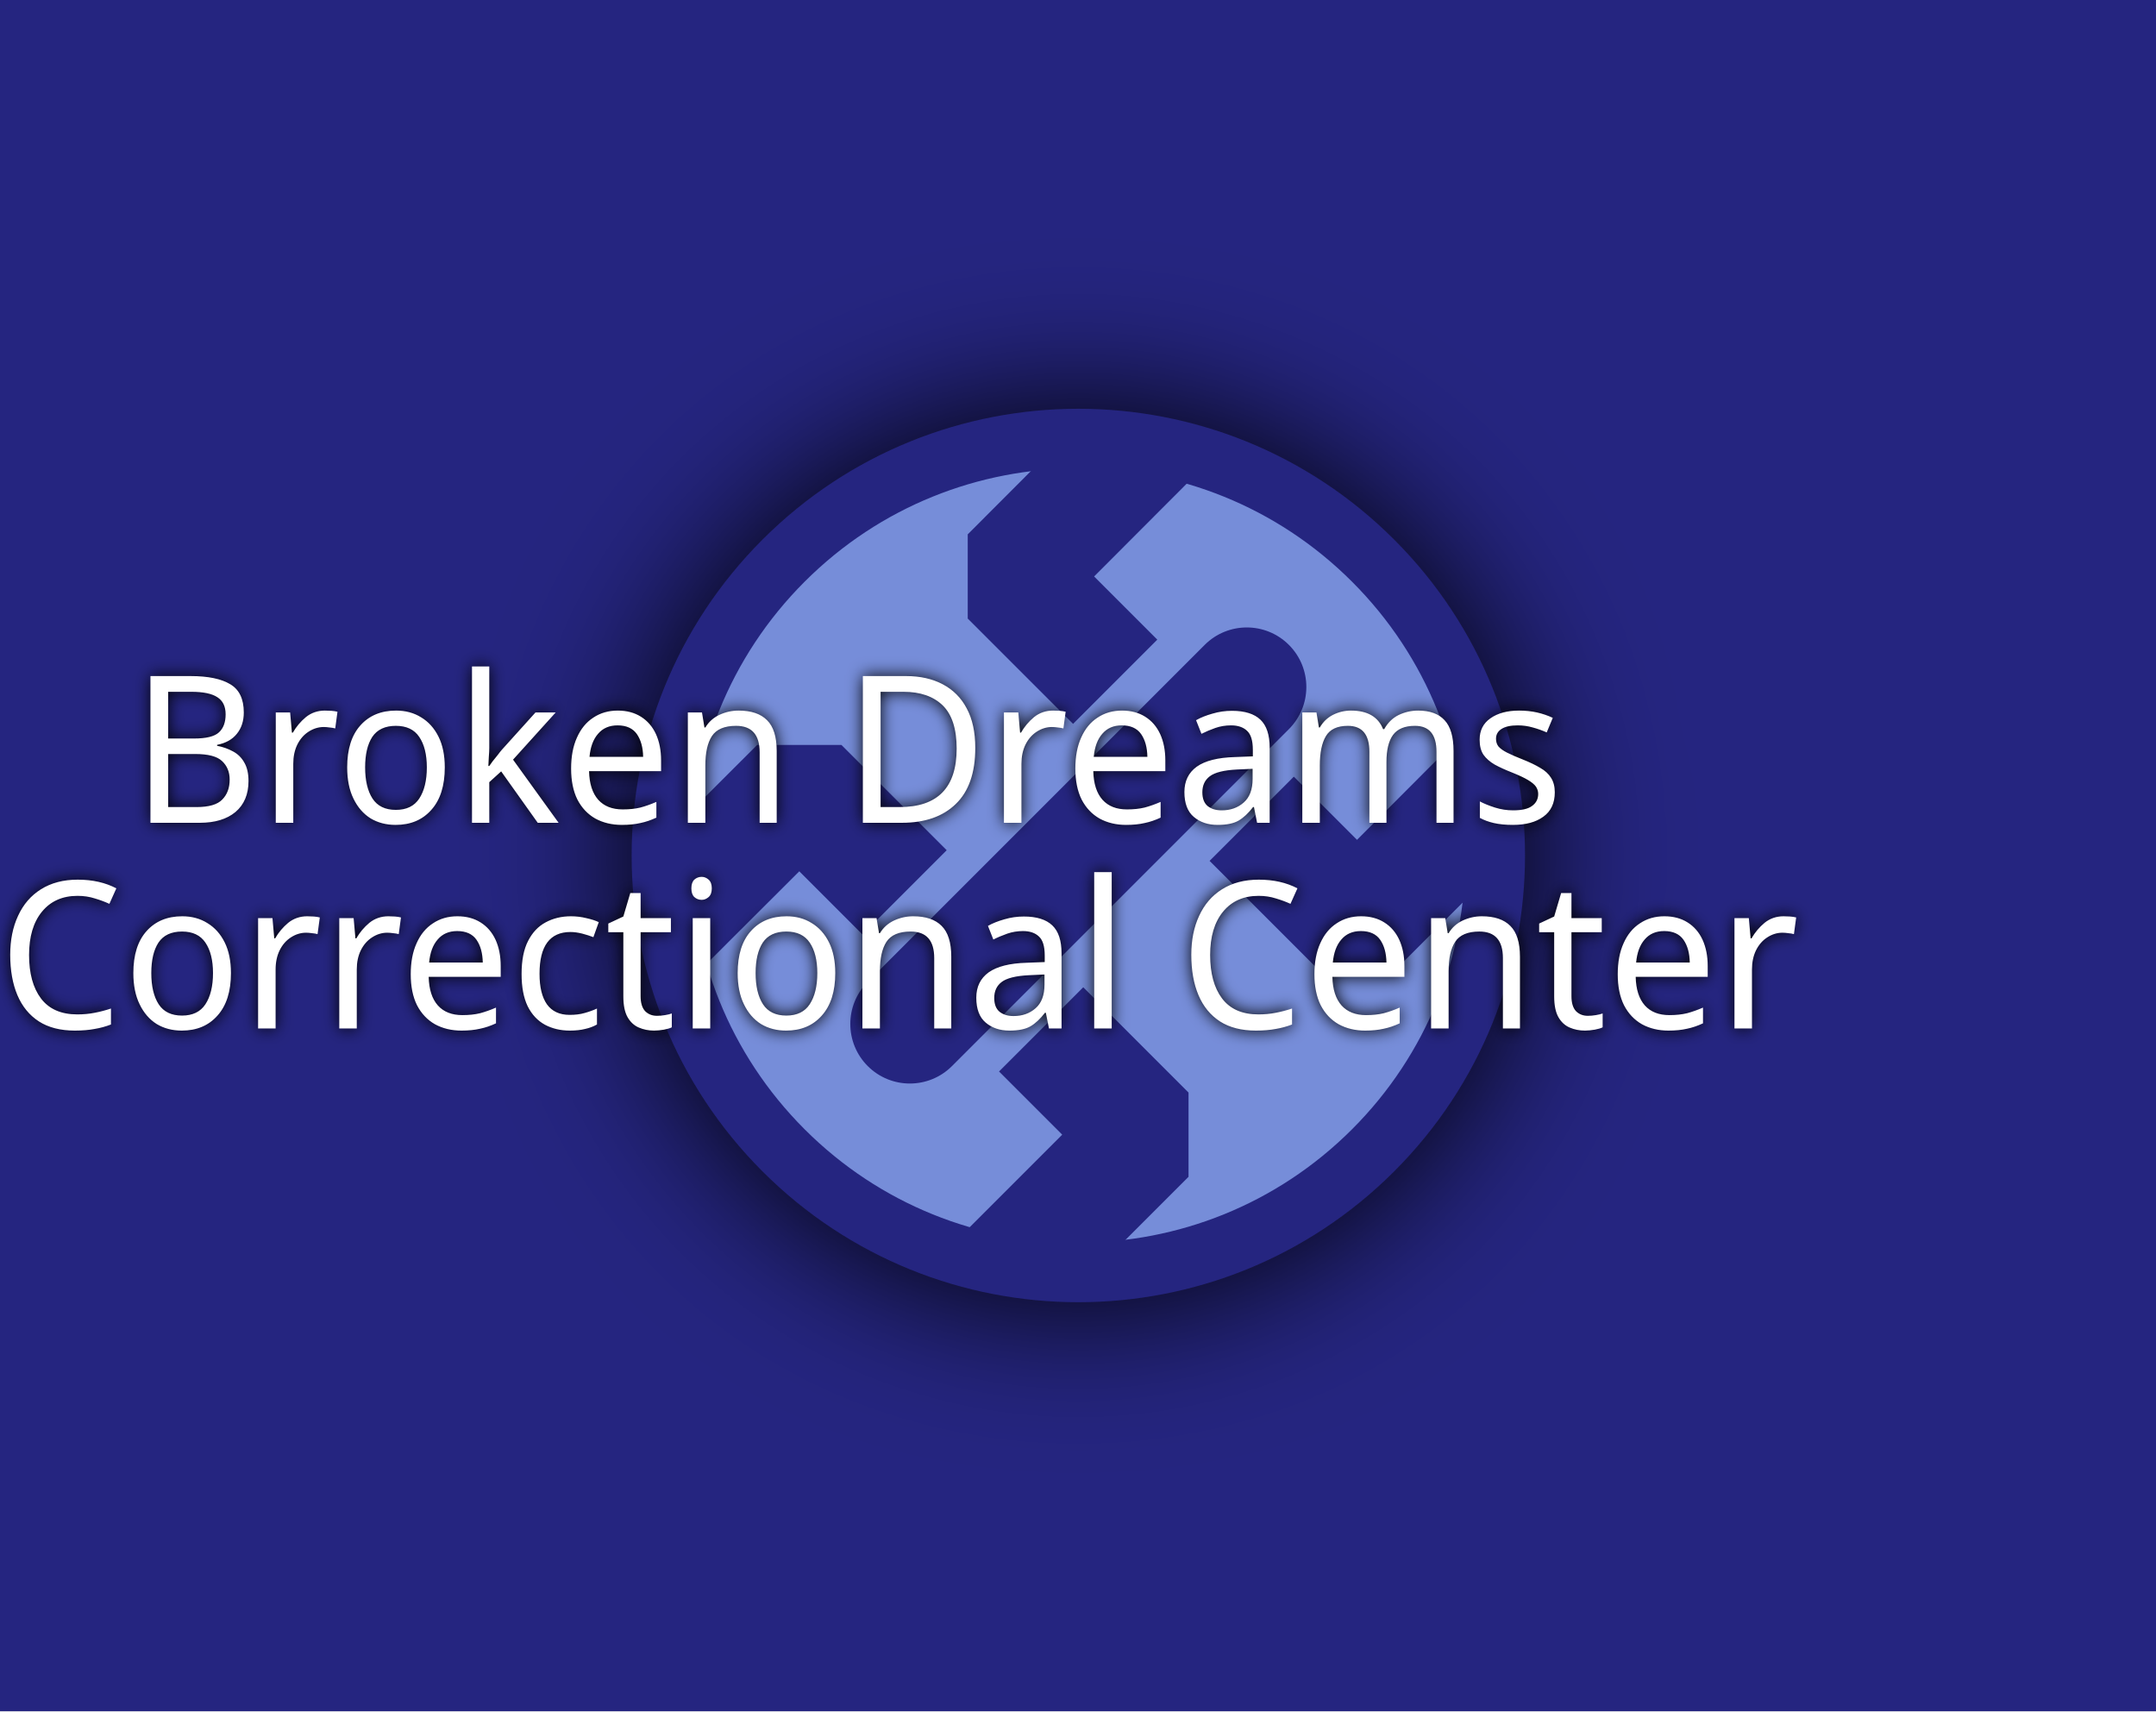
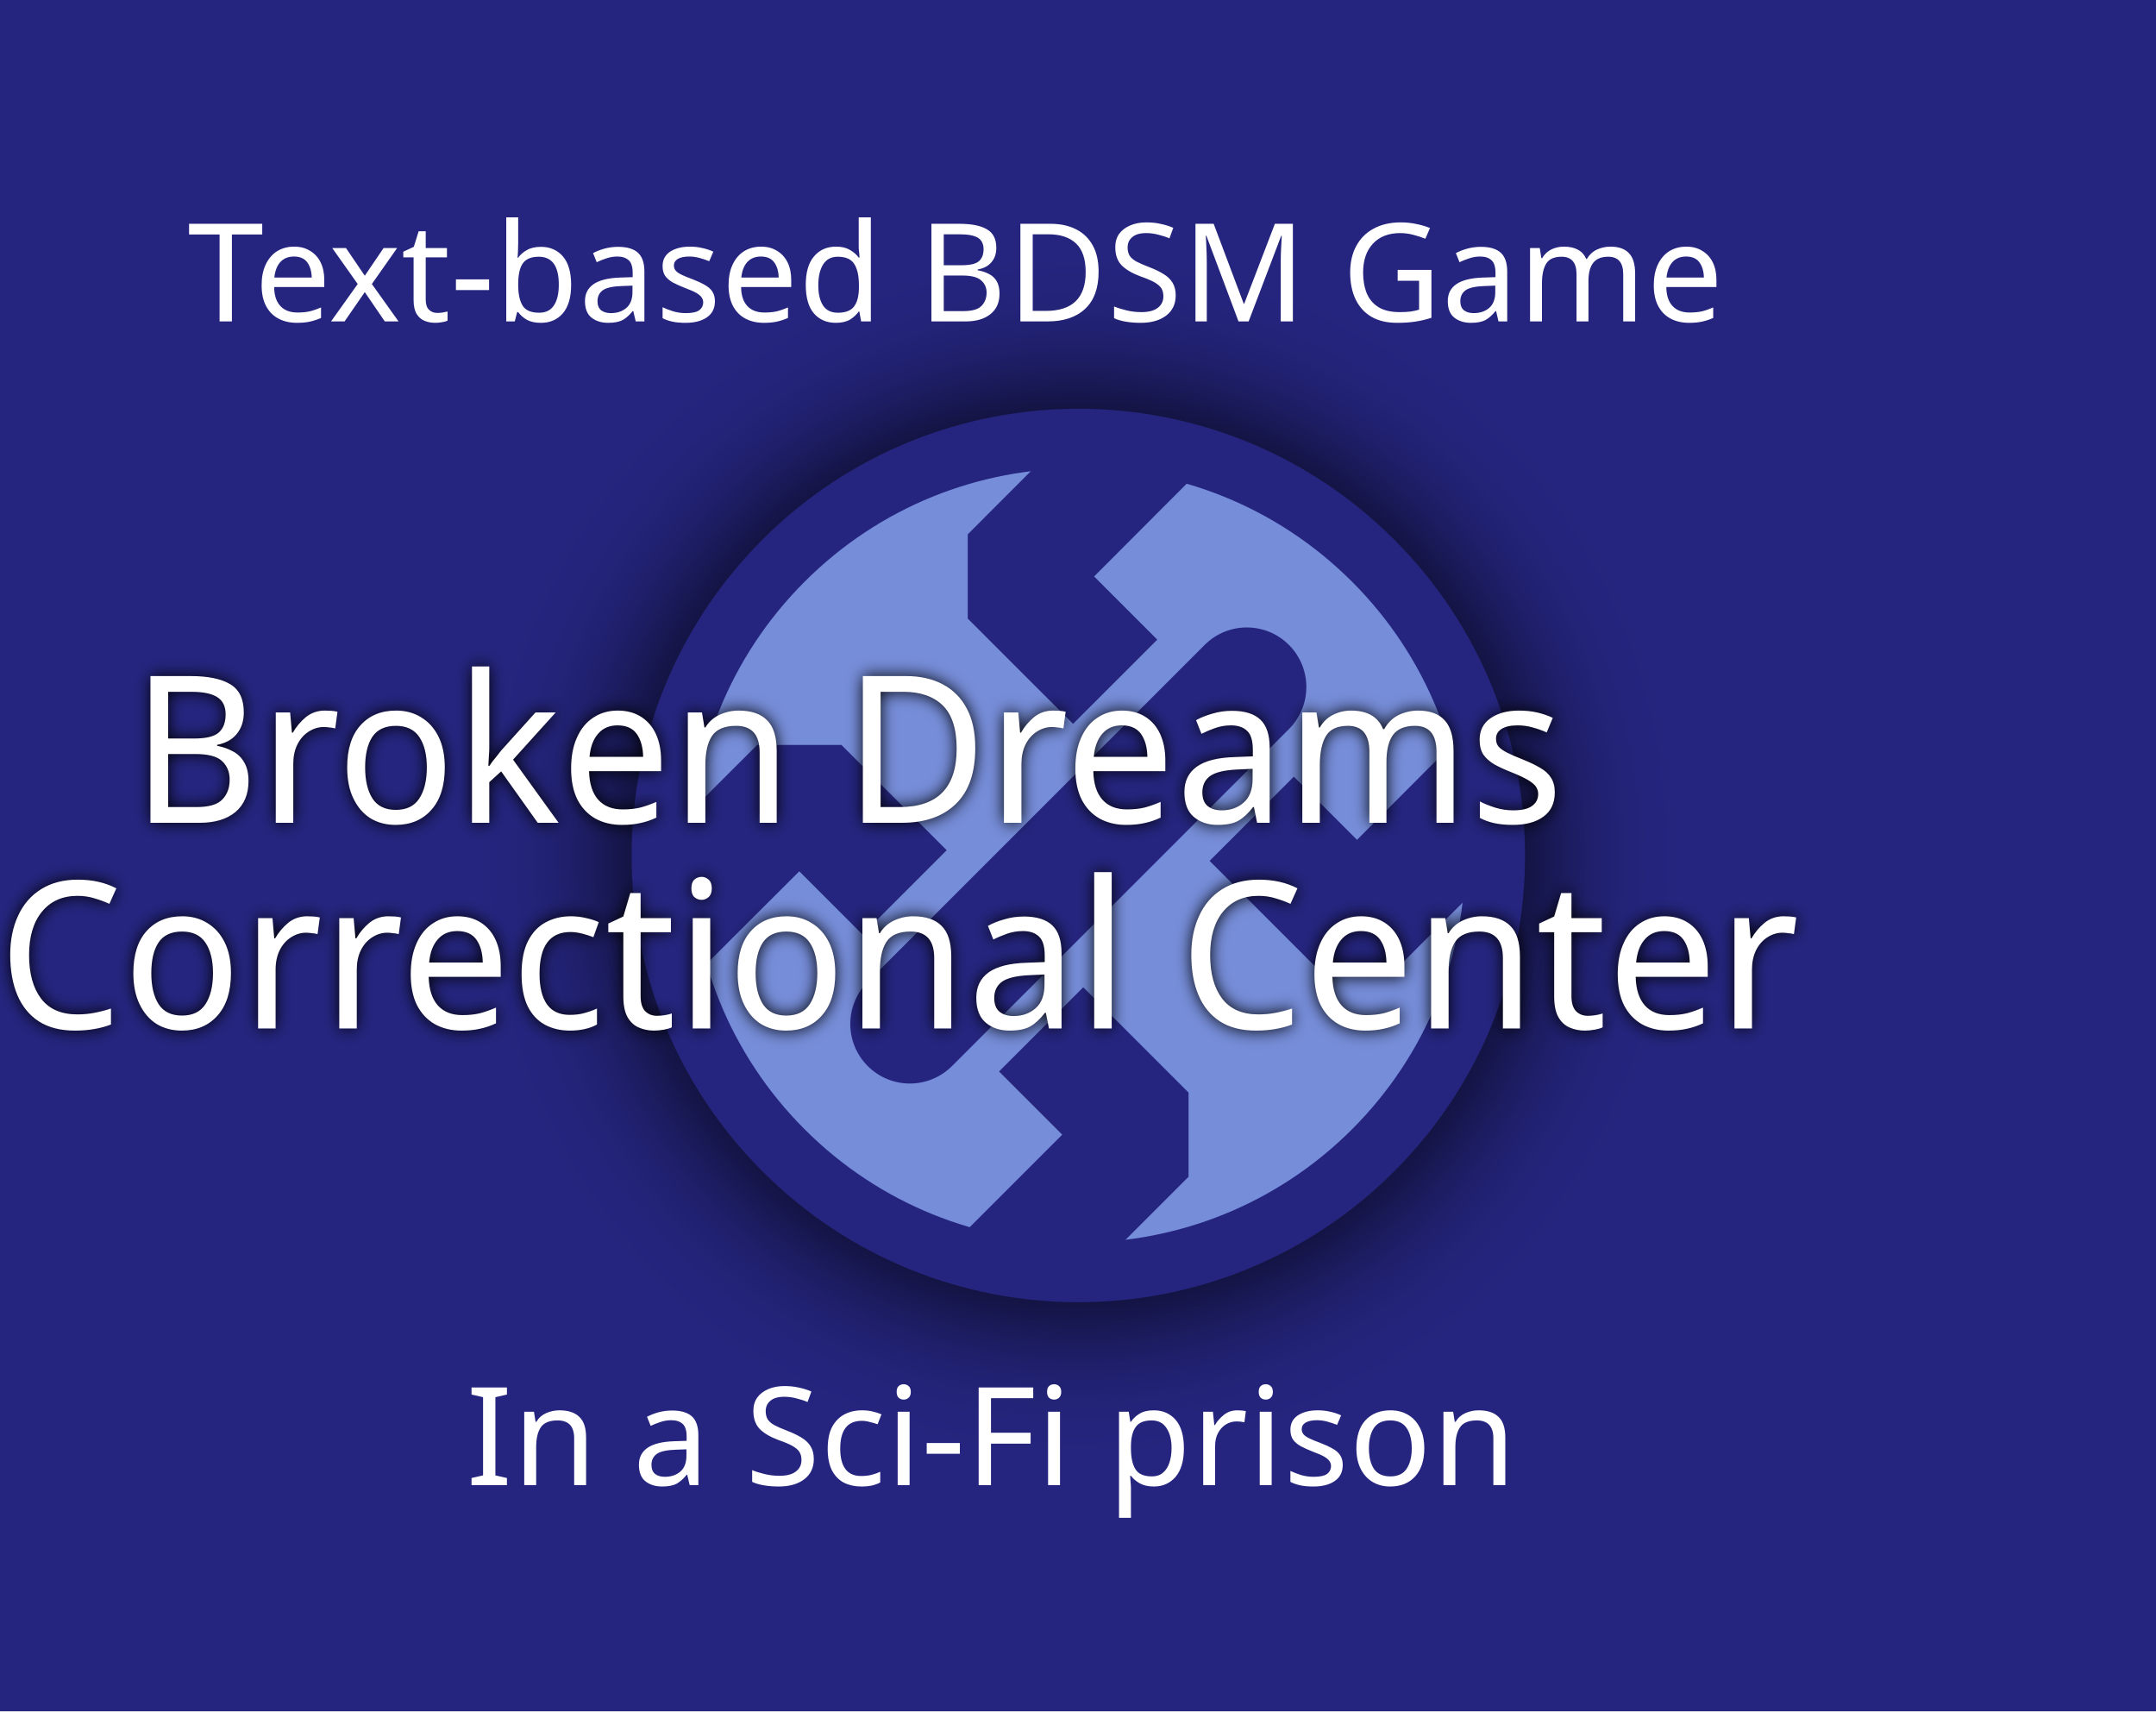
<svg xmlns="http://www.w3.org/2000/svg" width="630" height="500" viewBox="0 0 166.688 132.292" version="1.1" id="svg5">
  <defs id="defs2">
    <filter style="color-interpolation-filters:sRGB" id="filter123865" x="-0.009" y="-0.057" width="1.018" height="1.114">
      <feGaussianBlur stdDeviation="0.55" id="feGaussianBlur123867" />
    </filter>
    <filter style="color-interpolation-filters:sRGB" id="filter20167" x="-0.209" y="-0.209" width="1.418" height="1.418">
      <feGaussianBlur stdDeviation="2.597" id="feGaussianBlur20169" />
    </filter>
  </defs>
  <g id="layer1">
    <rect style="fill:#252580;stroke:none;stroke-width:1.058;stroke-linejoin:bevel;fill-opacity:1" id="rect3257" width="166.688" height="132.292" x="0" y="-1.5640168e-15" ry="0" />
    <g id="g20265" transform="translate(-3.155119,26.66571)">
      <g id="g20039" transform="matrix(2.175473,0,0,2.175473,178.2113,-39.77652)" style="mix-blend-mode:normal;fill:#000000;fill-opacity:1;stroke:#000000;stroke-opacity:1;filter:url(#filter20167)">
        <rect style="fill:#000000;fill-opacity:1;stroke:#000000;stroke-width:2.117;stroke-linejoin:bevel;stroke-miterlimit:4;stroke-dasharray:none;stroke-opacity:1" id="rect20027" width="29.633" height="29.633" x="40.743" y="-10.773" ry="14.817" transform="rotate(135)" />
        <rect style="fill:#000000;fill-opacity:1;stroke:#000000;stroke-width:0.529;stroke-linejoin:bevel;stroke-opacity:1" id="rect20029" width="21.167" height="4.233" x="44.976" y="1.927" ry="2.117" transform="rotate(135)" />
        <path style="fill:#000000;fill-opacity:1;stroke:#000000;stroke-width:0.529;stroke-linecap:butt;stroke-linejoin:miter;stroke-miterlimit:4;stroke-dasharray:none;stroke-opacity:1" d="m -44.964,44.103 2.245,2.245 -3.555,3.555 3.742,2.245 4.303,-4.303 1e-6,-2.993 -3.742,-3.742 z" id="path20031" />
        <path style="fill:#000000;fill-opacity:1;stroke:#000000;stroke-width:0.529;stroke-linecap:butt;stroke-linejoin:miter;stroke-miterlimit:4;stroke-dasharray:none;stroke-opacity:1" d="m -34.487,33.626 2.245,2.245 3.543,-3.55 2.256,3.737 -4.303,4.303 h -2.993 l -3.742,-3.742 z" id="path20033" />
        <path style="fill:#000000;fill-opacity:1;stroke:#000000;stroke-width:0.529;stroke-linecap:butt;stroke-linejoin:miter;stroke-miterlimit:4;stroke-dasharray:none;stroke-opacity:1" d="m -49.817,39.234 -2.245,-2.245 -3.566,3.559 -2.245,-3.742 4.314,-4.308 2.993,-1e-6 3.742,3.742 z" id="path20035" />
        <path style="fill:#000000;fill-opacity:1;stroke:#000000;stroke-width:0.529;stroke-linecap:butt;stroke-linejoin:miter;stroke-miterlimit:4;stroke-dasharray:none;stroke-opacity:1" d="m -39.34,28.757 -2.245,-2.245 3.543,-3.55 -3.742,-2.245 -4.292,4.298 v 2.993 L -42.333,31.75 Z" id="path20037" />
      </g>
      <g id="g20025" transform="matrix(2.175473,0,0,2.175473,178.2113,-39.77652)">
        <rect style="fill:#768dd9;fill-opacity:1;stroke:#252580;stroke-width:2.117;stroke-linejoin:bevel;stroke-miterlimit:4;stroke-dasharray:none;stroke-opacity:1" id="rect24507" width="29.633" height="29.633" x="40.743" y="-10.773" ry="14.817" transform="rotate(135)" />
        <rect style="fill:#252580;fill-opacity:1;stroke:none;stroke-width:0.529;stroke-linejoin:bevel" id="rect845" width="21.167" height="4.233" x="44.976" y="1.927" ry="2.117" transform="rotate(135)" />
        <path style="fill:#252580;fill-opacity:1;stroke:none;stroke-width:0.529;stroke-linecap:butt;stroke-linejoin:miter;stroke-miterlimit:4;stroke-dasharray:none;stroke-opacity:1" d="m -44.964,44.103 2.245,2.245 -3.555,3.555 3.742,2.245 4.303,-4.303 1e-6,-2.993 -3.742,-3.742 z" id="path899-1" />
        <path style="fill:#252580;fill-opacity:1;stroke:none;stroke-width:0.529;stroke-linecap:butt;stroke-linejoin:miter;stroke-miterlimit:4;stroke-dasharray:none;stroke-opacity:1" d="m -34.487,33.626 2.245,2.245 3.543,-3.55 2.256,3.737 -4.303,4.303 h -2.993 l -3.742,-3.742 z" id="path899-1-9" />
        <path style="fill:#252580;fill-opacity:1;stroke:none;stroke-width:0.529;stroke-linecap:butt;stroke-linejoin:miter;stroke-miterlimit:4;stroke-dasharray:none;stroke-opacity:1" d="m -49.817,39.234 -2.245,-2.245 -3.566,3.559 -2.245,-3.742 4.314,-4.308 2.993,-1e-6 3.742,3.742 z" id="path899-1-93" />
        <path style="fill:#252580;fill-opacity:1;stroke:none;stroke-width:0.529;stroke-linecap:butt;stroke-linejoin:miter;stroke-miterlimit:4;stroke-dasharray:none;stroke-opacity:1" d="m -39.34,28.757 -2.245,-2.245 3.543,-3.55 -3.742,-2.245 -4.292,4.298 v 2.993 L -42.333,31.75 Z" id="path899-1-9-7" />
      </g>
    </g>
    <g id="g20273" transform="matrix(1.135561,0,0,1.135561,-25.74329,-3.987803)">
      <text xml:space="preserve" style="font-style:normal;font-variant:normal;font-weight:normal;font-stretch:normal;font-size:13.689px;line-height:0;font-family:Quantum;-inkscape-font-specification:Quantum;text-align:center;letter-spacing:0px;word-spacing:0px;text-anchor:middle;fill:#000000;fill-opacity:1;stroke:none;stroke-width:0.529;stroke-linecap:butt;stroke-linejoin:miter;stroke-miterlimit:4;stroke-dasharray:none;stroke-opacity:1;filter:url(#filter123865)" x="17.286" y="16.159" id="text123827" transform="matrix(0.9777097,0,0,1.022798,79.13727,43.00075)">
        <tspan style="font-style:normal;font-variant:normal;font-weight:normal;font-stretch:normal;line-height:100%;font-family:Quantum;-inkscape-font-specification:Quantum;text-align:center;text-anchor:middle;fill:#000000;fill-opacity:1;stroke:none;stroke-width:0.529;stroke-miterlimit:4;stroke-dasharray:none;stroke-opacity:1" x="17.286" y="16.159" id="tspan123825">Broken Dreams</tspan>
        <tspan style="font-style:normal;font-variant:normal;font-weight:normal;font-stretch:normal;line-height:100%;font-family:Quantum;-inkscape-font-specification:Quantum;text-align:center;text-anchor:middle;fill:#000000;fill-opacity:1;stroke:none;stroke-width:0.529;stroke-miterlimit:4;stroke-dasharray:none;stroke-opacity:1" x="17.286" y="29.848" id="tspan16931">Correctional Center</tspan>
      </text>
      <text xml:space="preserve" style="font-style:normal;font-variant:normal;font-weight:normal;font-stretch:normal;font-size:13.689px;line-height:0;font-family:Quantum;-inkscape-font-specification:Quantum;text-align:center;letter-spacing:0px;word-spacing:0px;text-anchor:middle;fill:#ffffff;fill-opacity:1;stroke:none;stroke-width:0.529;stroke-linecap:butt;stroke-linejoin:miter;stroke-miterlimit:4;stroke-dasharray:none;stroke-opacity:1" x="98.227" y="58.201" id="text33251" transform="scale(0.9777097,1.022798)">
        <tspan style="font-style:normal;font-variant:normal;font-weight:normal;font-stretch:normal;line-height:100%;font-family:Quantum;-inkscape-font-specification:Quantum;text-align:center;text-anchor:middle;fill:#ffffff;fill-opacity:1;stroke:none;stroke-width:0.529;stroke-miterlimit:4;stroke-dasharray:none;stroke-opacity:1" x="98.227" y="58.201" id="tspan113705">Broken Dreams</tspan>
        <tspan style="font-style:normal;font-variant:normal;font-weight:normal;font-stretch:normal;line-height:100%;font-family:Quantum;-inkscape-font-specification:Quantum;text-align:center;text-anchor:middle;fill:#ffffff;fill-opacity:1;stroke:none;stroke-width:0.529;stroke-miterlimit:4;stroke-dasharray:none;stroke-opacity:1" x="98.227" y="71.89" id="tspan13109">Correctional Center</tspan>
      </text>
    </g>
+     <text xml:space="preserve" style="font-size:10.583px;line-height:850%;font-family:Titillium;-inkscape-font-specification:Titillium;text-align:center;letter-spacing:0px;word-spacing:0px;text-anchor:middle;fill:#ffffff;fill-opacity:1;stroke:none;stroke-width:0.265px;stroke-linecap:butt;stroke-linejoin:miter;stroke-opacity:1" x="83.513" y="24.85" id="text365">
+       <tspan id="tspan363" x="83.513" y="24.85" style="font-size:10.583px;text-align:center;text-anchor:middle;fill:#ffffff;fill-opacity:1;stroke:none;stroke-width:0.265px">Text-based BDSM Game</tspan>
+       <tspan x="83.513" y="114.808" style="font-size:10.583px;text-align:center;text-anchor:middle;fill:#ffffff;fill-opacity:1;stroke:none;stroke-width:0.265px" id="tspan922">In a Sci-Fi prison</tspan>
+     </text>
  </g>
</svg>
